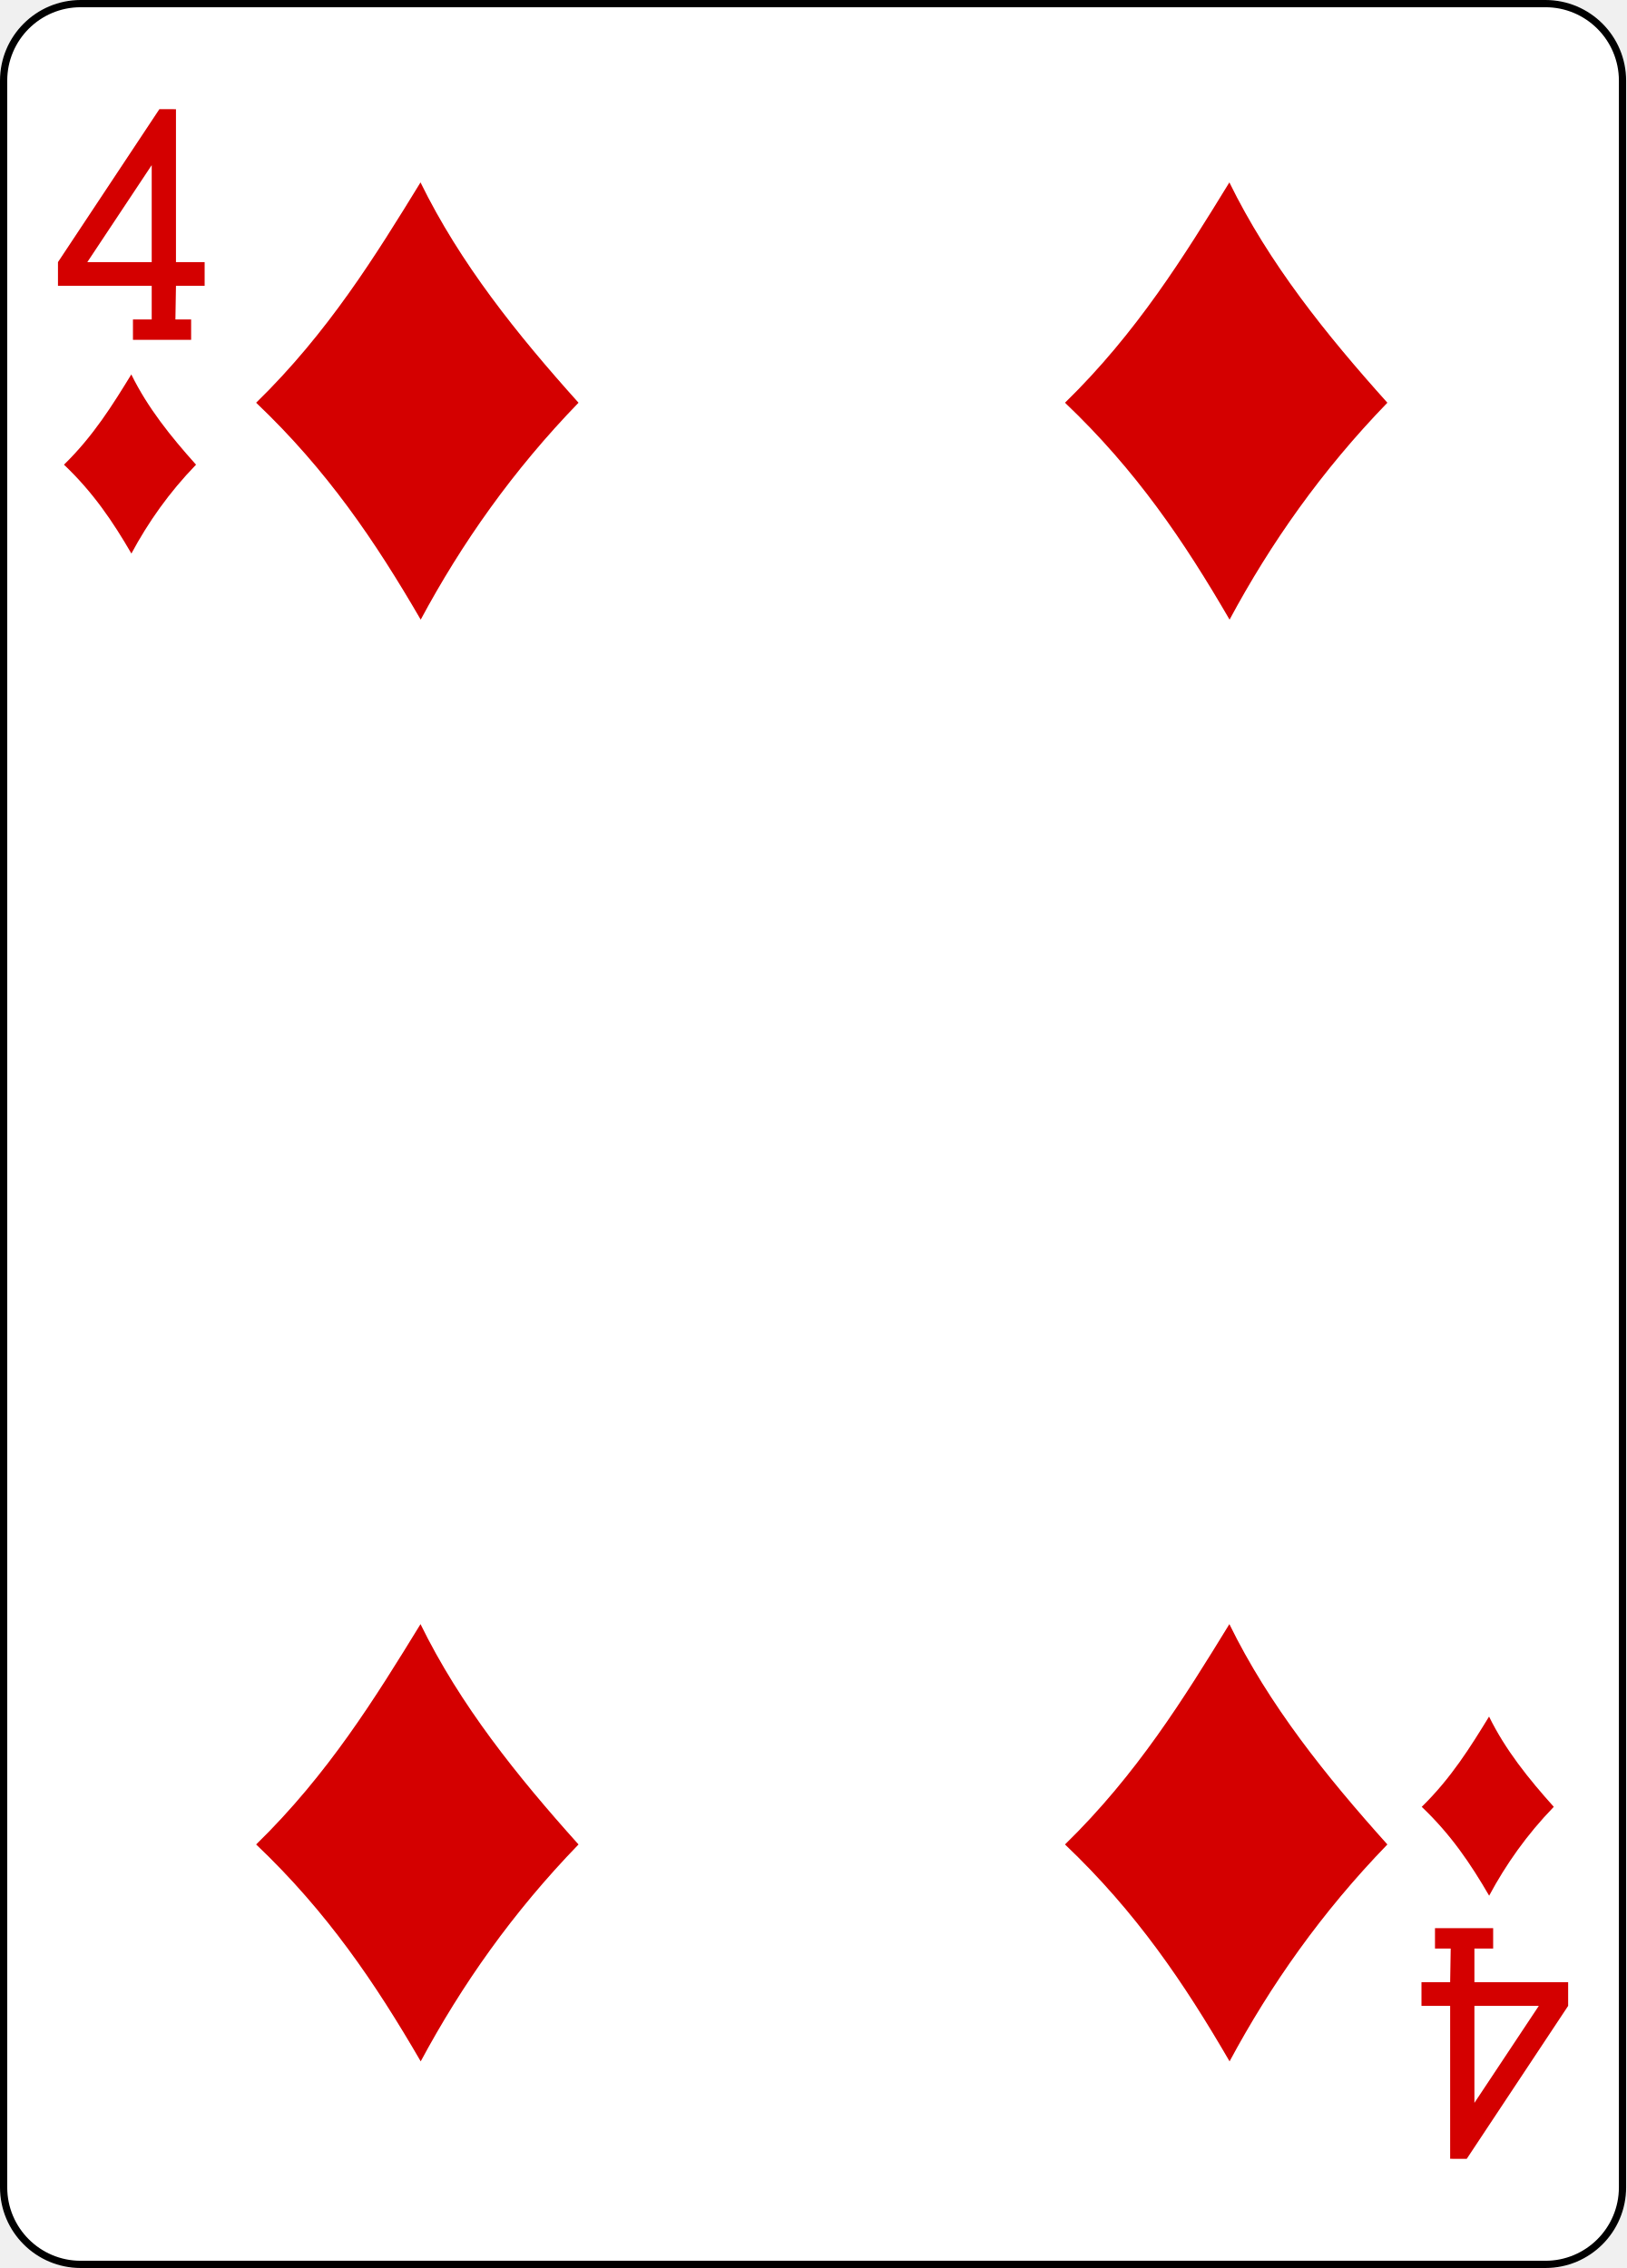
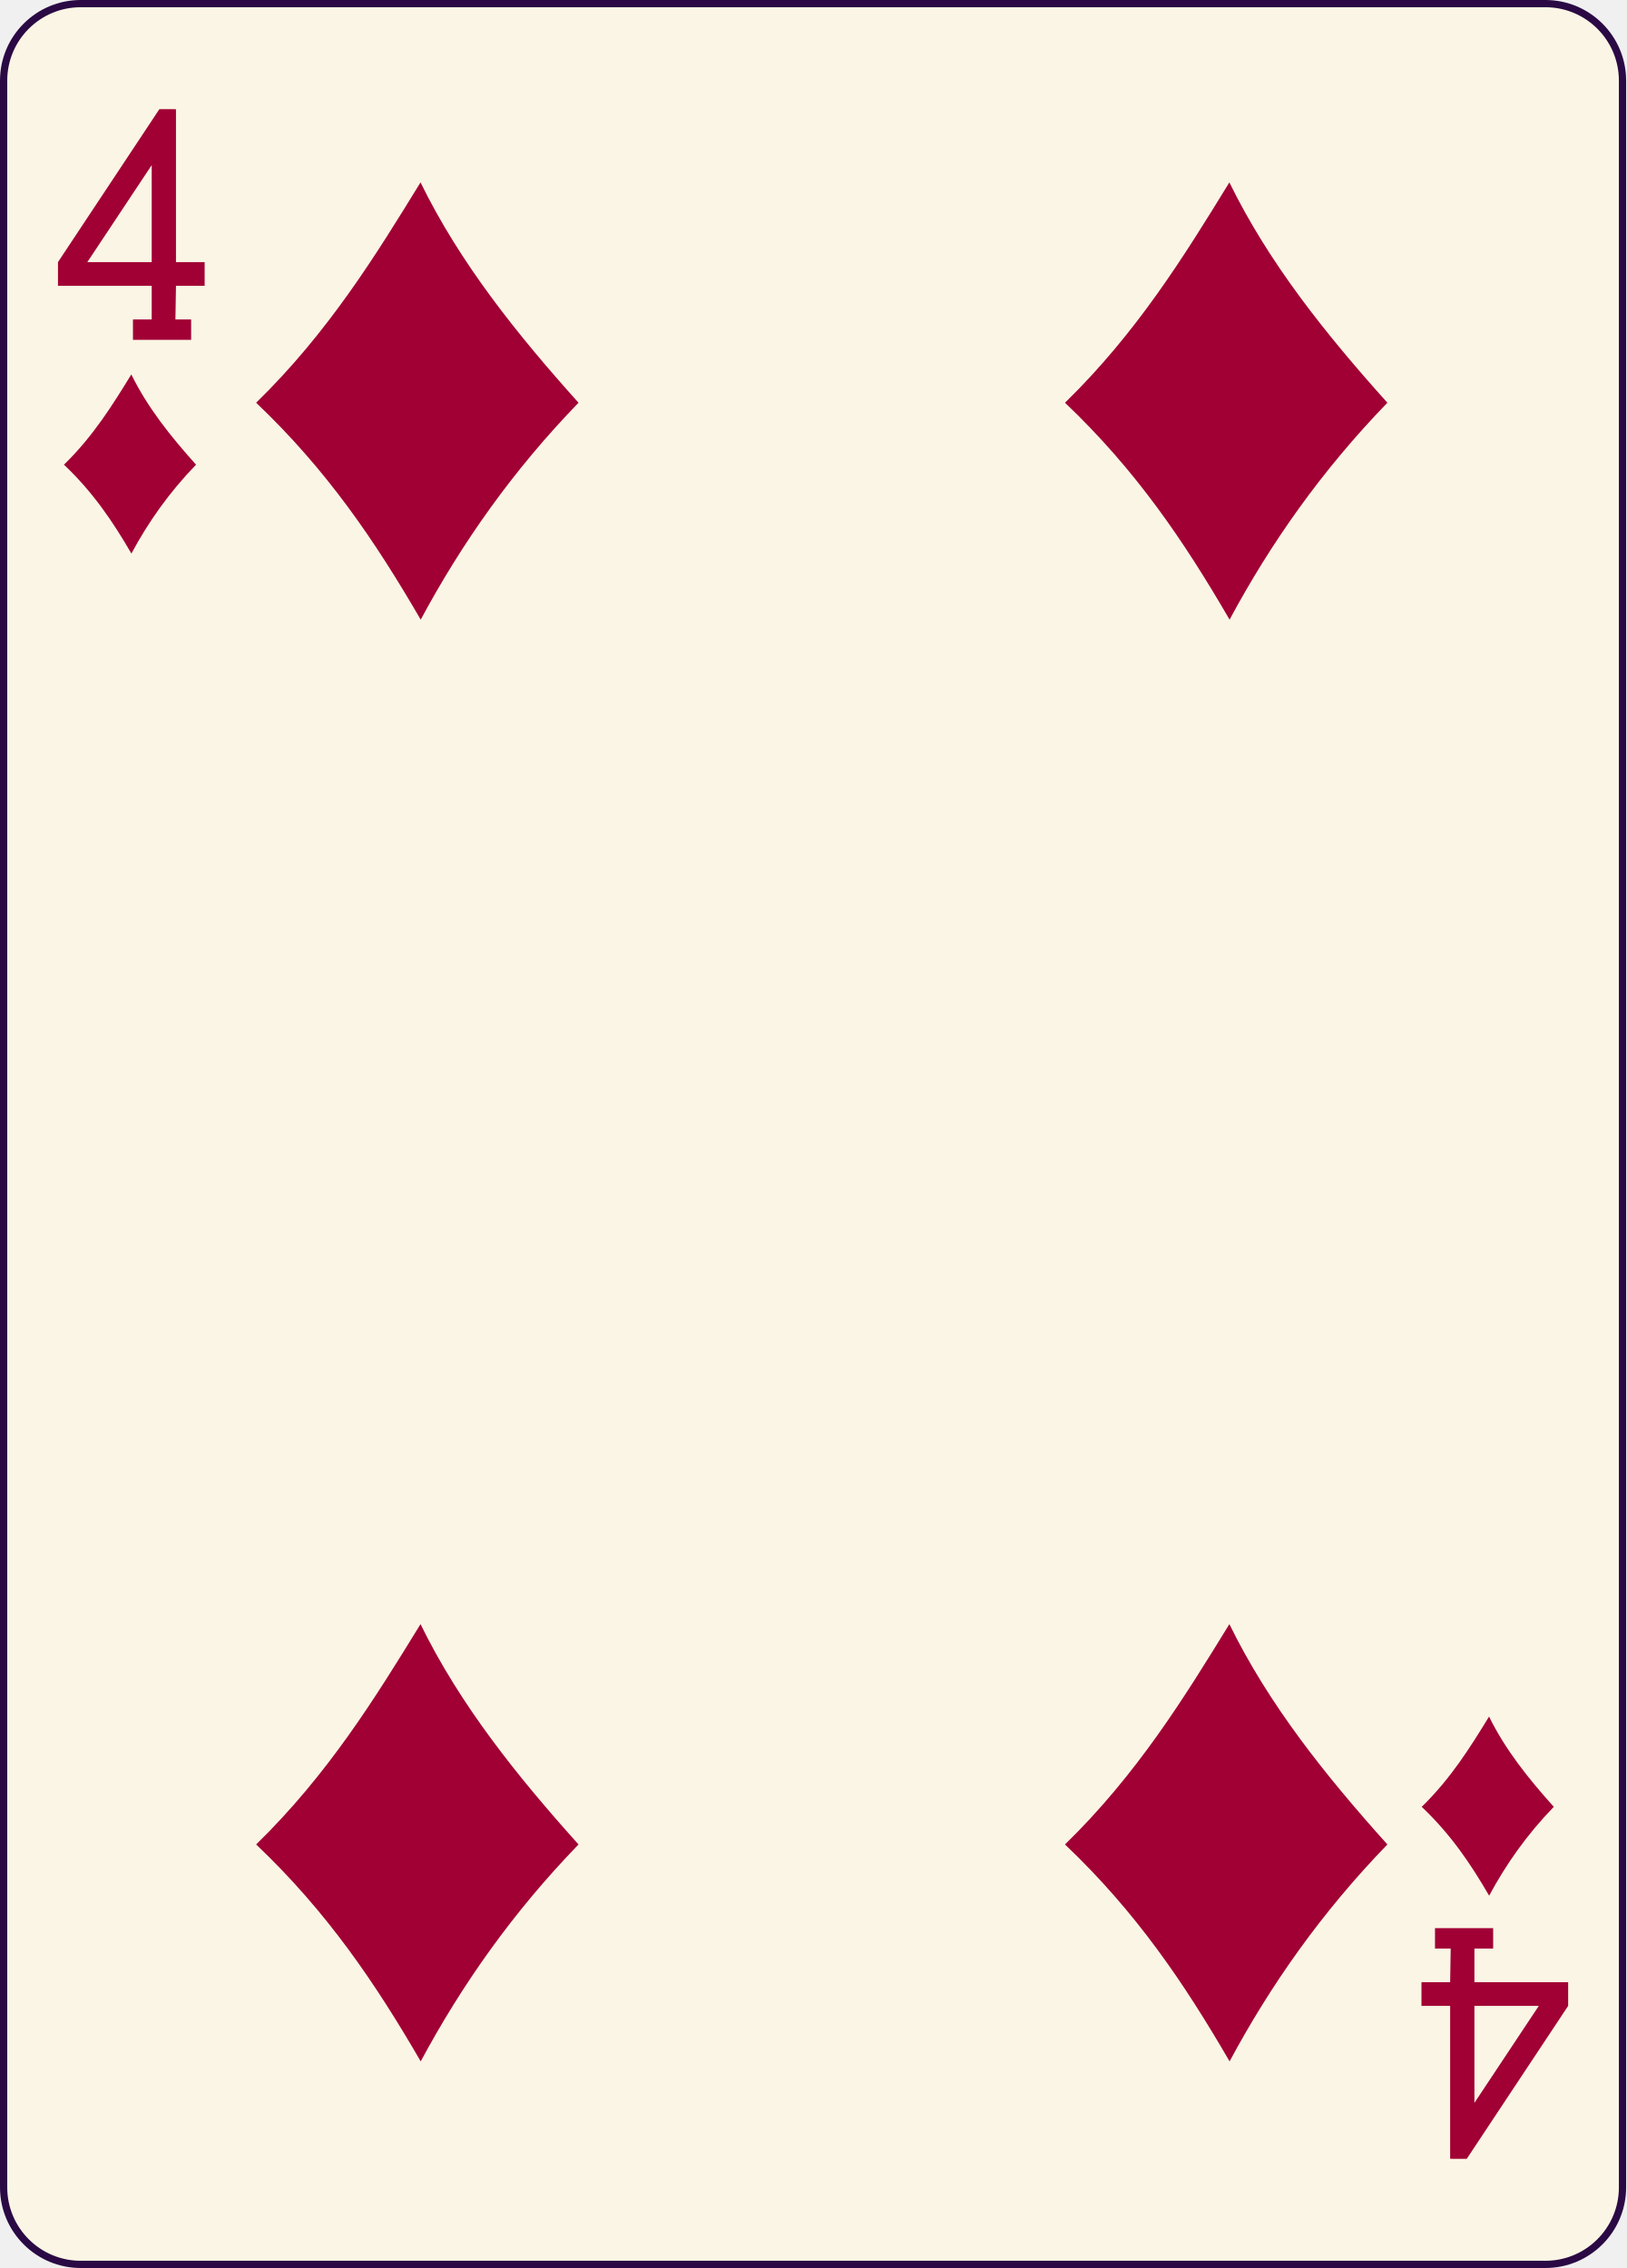
<svg xmlns="http://www.w3.org/2000/svg" version="1.1" id="svg4423" height="312.808" width="224.225">
  <defs id="defs4425" />
  <g id="layer1" transform="translate(-259.9347,-369.7772)">
    <g id="g8902-0" style="display:inline" transform="translate(-6443.953,3117.087)">
-       <rect ry="10.63" rx="10.63" style="display:inline;fill:#ffffff;fill-opacity:1;stroke:#000000;stroke-width:0.997;stroke-miterlimit:4;stroke-dasharray:none;stroke-opacity:1" id="rect6353-6" width="223.228" height="311.811" x="6704.386" y="-2746.811" />
-       <g id="g8591-1" transform="matrix(0.3010621,0,0,0.3010621,5623.293,-1949.67)" style="fill:#d40000;fill-opacity:1">
-         <path id="path3656" d="m 3706.588,-2464.922 c 32.952,-32.158 54.594,-67.22 75.29,-100.939 18.15,37.102 44.197,69.561 72.364,100.939 -30.137,31.118 -53.494,64.393 -72.274,99.374 -20.818,-35.859 -42.736,-68.33 -75.381,-99.374 z" style="fill:#d40000;fill-opacity:1" />
-         <path style="fill:#d40000;fill-opacity:1" d="m 3706.588,-1804.437 c 32.952,-32.158 54.594,-67.22 75.29,-100.939 18.15,37.102 44.197,69.561 72.365,100.939 -30.137,31.118 -53.494,64.393 -72.274,99.374 -20.818,-35.859 -42.736,-68.33 -75.381,-99.374 z" id="path3658" />
-         <path id="path3660" d="m 4077.053,-2464.922 c 32.952,-32.158 54.594,-67.22 75.29,-100.939 18.15,37.102 44.197,69.561 72.365,100.939 -30.137,31.118 -53.494,64.393 -72.274,99.374 -20.818,-35.859 -42.736,-68.33 -75.381,-99.374 z" style="fill:#d40000;fill-opacity:1" />
-         <path style="fill:#d40000;fill-opacity:1" d="m 4077.053,-1804.437 c 32.952,-32.158 54.594,-67.22 75.29,-100.939 18.15,37.102 44.197,69.561 72.365,100.939 -30.137,31.118 -53.494,64.393 -72.274,99.374 -20.818,-35.859 -42.736,-68.33 -75.381,-99.374 z" id="path3664" />
-         <path style="fill:#d40000;fill-opacity:1" d="m 4240.438,-1821.675 c 13.499,-13.173 22.364,-27.536 30.842,-41.349 7.435,15.199 18.105,28.495 29.644,41.349 -12.346,12.747 -21.914,26.378 -29.607,40.708 -8.528,-14.689 -17.506,-27.991 -30.879,-40.708 z" id="path3738" />
-         <path id="path3740" d="m 3618.577,-2436.54 c 13.499,-13.173 22.364,-27.536 30.842,-41.349 7.435,15.199 18.105,28.495 29.644,41.349 -12.346,12.747 -21.914,26.378 -29.607,40.708 -8.528,-14.689 -17.506,-27.991 -30.879,-40.708 z" style="fill:#d40000;fill-opacity:1" />
-         <path style="display:inline;fill:#d40000;fill-opacity:1" d="m 3650.172,-2493.73 0,-9.344 8.586,0 0,-15.399 -42.931,0 0,-10.865 46.453,-70.079 7.591,0.026 0,70.053 13.132,0 0,10.865 -13.132,0 -0.253,15.399 7.197,0 0,9.344 z m 8.586,-80.04 -29.493,44.432 29.493,0 z" id="path7104-8" />
-         <path id="path7159-9" d="m 4273.157,-1766.094 0,9.344 -8.586,0 0,15.399 42.931,0 0,10.865 -46.453,70.079 -7.591,-0.026 0,-70.053 -13.132,0 0,-10.865 13.132,0 0.253,-15.399 -7.197,0 0,-9.344 z m -8.586,80.04 29.493,-44.432 -29.493,0 z" style="display:inline;fill:#d40000;fill-opacity:1" />
+       <rect ry="10.63" rx="10.63" style="display:inline;fill:#FAF5E4;fill-opacity:1;stroke:#2A0944;stroke-width:0.997;stroke-miterlimit:4;stroke-dasharray:none;stroke-opacity:1" id="rect6353-6" width="223.228" height="311.811" x="6704.386" y="-2746.811" />
+       <g id="g8591-1" transform="matrix(0.3010621,0,0,0.3010621,5623.293,-1949.67)" style="fill:#A10035;fill-opacity:1">
+         <path id="path3656" d="m 3706.588,-2464.922 c 32.952,-32.158 54.594,-67.22 75.29,-100.939 18.15,37.102 44.197,69.561 72.364,100.939 -30.137,31.118 -53.494,64.393 -72.274,99.374 -20.818,-35.859 -42.736,-68.33 -75.381,-99.374 z" style="fill:#A10035;fill-opacity:1" />
+         <path style="fill:#A10035;fill-opacity:1" d="m 3706.588,-1804.437 c 32.952,-32.158 54.594,-67.22 75.29,-100.939 18.15,37.102 44.197,69.561 72.365,100.939 -30.137,31.118 -53.494,64.393 -72.274,99.374 -20.818,-35.859 -42.736,-68.33 -75.381,-99.374 z" id="path3658" />
+         <path id="path3660" d="m 4077.053,-2464.922 c 32.952,-32.158 54.594,-67.22 75.29,-100.939 18.15,37.102 44.197,69.561 72.365,100.939 -30.137,31.118 -53.494,64.393 -72.274,99.374 -20.818,-35.859 -42.736,-68.33 -75.381,-99.374 z" style="fill:#A10035;fill-opacity:1" />
+         <path style="fill:#A10035;fill-opacity:1" d="m 4077.053,-1804.437 c 32.952,-32.158 54.594,-67.22 75.29,-100.939 18.15,37.102 44.197,69.561 72.365,100.939 -30.137,31.118 -53.494,64.393 -72.274,99.374 -20.818,-35.859 -42.736,-68.33 -75.381,-99.374 z" id="path3664" />
+         <path style="fill:#A10035;fill-opacity:1" d="m 4240.438,-1821.675 c 13.499,-13.173 22.364,-27.536 30.842,-41.349 7.435,15.199 18.105,28.495 29.644,41.349 -12.346,12.747 -21.914,26.378 -29.607,40.708 -8.528,-14.689 -17.506,-27.991 -30.879,-40.708 z" id="path3738" />
+         <path id="path3740" d="m 3618.577,-2436.54 c 13.499,-13.173 22.364,-27.536 30.842,-41.349 7.435,15.199 18.105,28.495 29.644,41.349 -12.346,12.747 -21.914,26.378 -29.607,40.708 -8.528,-14.689 -17.506,-27.991 -30.879,-40.708 z" style="fill:#A10035;fill-opacity:1" />
+         <path style="display:inline;fill:#A10035;fill-opacity:1" d="m 3650.172,-2493.73 0,-9.344 8.586,0 0,-15.399 -42.931,0 0,-10.865 46.453,-70.079 7.591,0.026 0,70.053 13.132,0 0,10.865 -13.132,0 -0.253,15.399 7.197,0 0,9.344 z m 8.586,-80.04 -29.493,44.432 29.493,0 z" id="path7104-8" />
+         <path id="path7159-9" d="m 4273.157,-1766.094 0,9.344 -8.586,0 0,15.399 42.931,0 0,10.865 -46.453,70.079 -7.591,-0.026 0,-70.053 -13.132,0 0,-10.865 13.132,0 0.253,-15.399 -7.197,0 0,-9.344 z m -8.586,80.04 29.493,-44.432 -29.493,0 z" style="display:inline;fill:#A10035;fill-opacity:1" />
      </g>
    </g>
  </g>
</svg>
